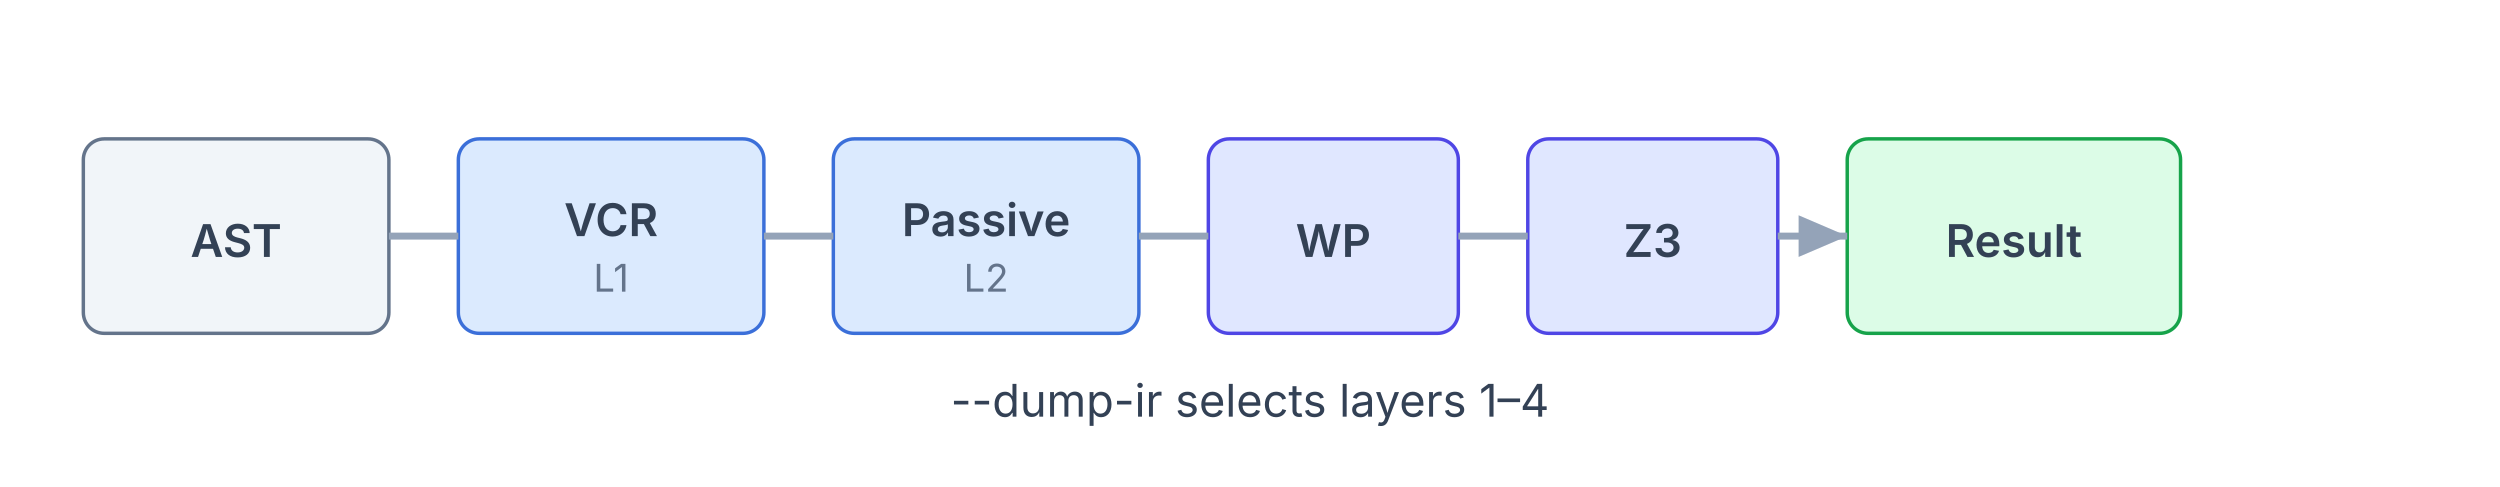
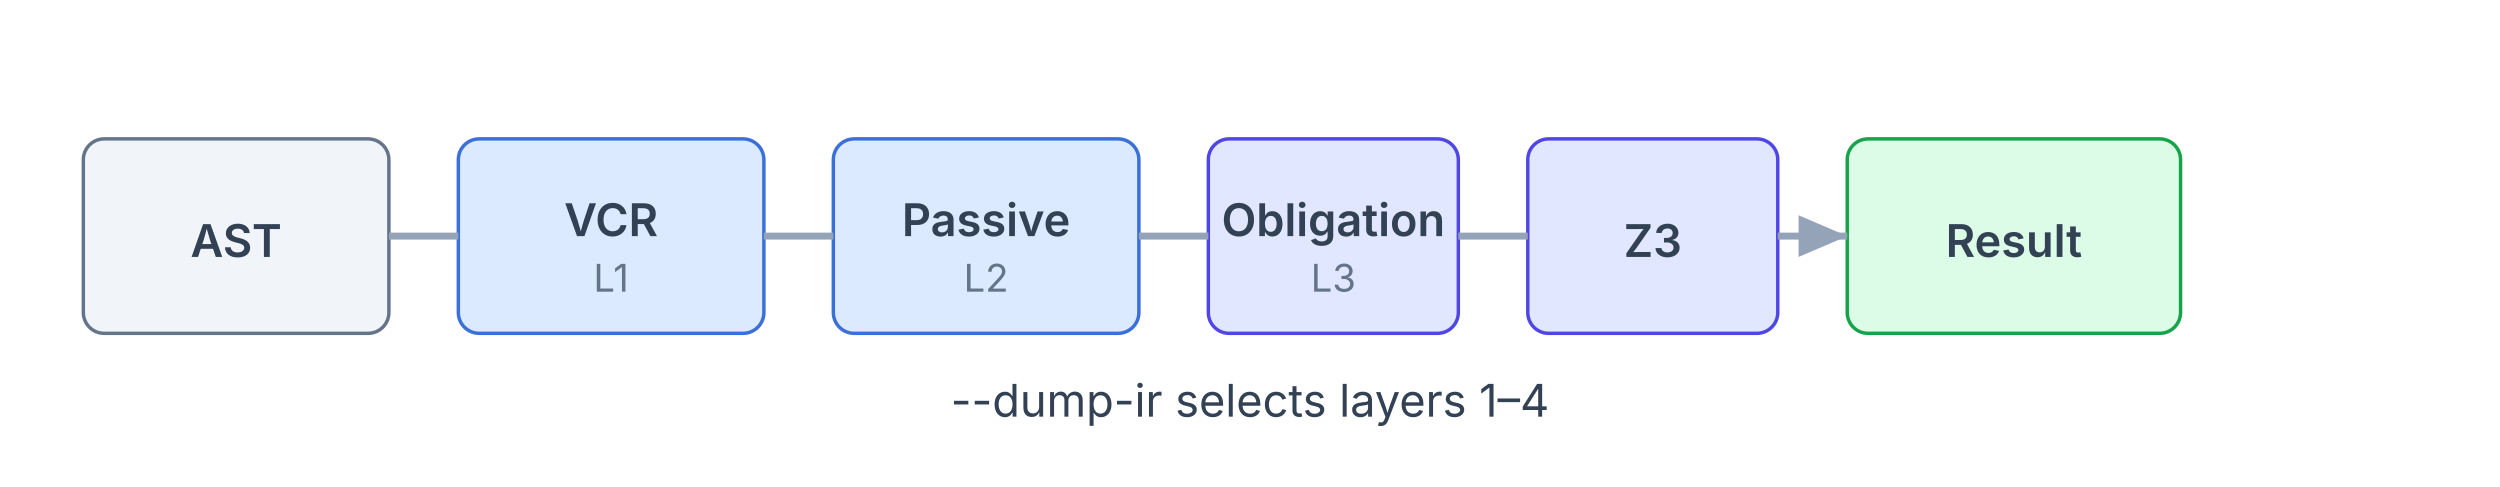
<svg xmlns="http://www.w3.org/2000/svg" viewBox="0 0 720 140" width="100%" preserveAspectRatio="xMidYMid meet" role="img" aria-labelledby="cp-title">
  <defs>
    <marker id="cp-arrow" markerWidth="8" markerHeight="8" refX="7" refY="3" orient="auto">
      <path d="M0,0 L7,3 L0,6 Z" fill="#94a3b8" />
    </marker>
  </defs>
  <style>
    text { font-family: system-ui, -apple-system, "Segoe UI", sans-serif; font-size: 13px; fill: #334155; }
    .sub { font-size: 11px; fill: #64748b; }
    .box { font-weight: 600; }
  </style>
  <g transform="translate(24,40)">
    <rect x="0" y="0" width="88" height="56" rx="6" fill="#f1f5f9" stroke="#64748b" />
    <text class="box" x="44" y="34" text-anchor="middle">AST</text>
    <rect x="108" y="0" width="88" height="56" rx="6" fill="#dbeafe" stroke="#3b6fd9" />
    <text class="box" x="152" y="28" text-anchor="middle">VCR</text>
    <text class="sub" x="152" y="44" text-anchor="middle">L1</text>
    <rect x="216" y="0" width="88" height="56" rx="6" fill="#dbeafe" stroke="#3b6fd9" />
    <text class="box" x="260" y="28" text-anchor="middle">Passive</text>
    <text class="sub" x="260" y="44" text-anchor="middle">L2</text>
    <rect x="324" y="0" width="72" height="56" rx="6" fill="#e0e7ff" stroke="#4f46e5" />
-     <text class="box" x="360" y="34" text-anchor="middle">WP</text>
+     <text class="box" x="360" y="28" text-anchor="middle">Obligation</text>
+     <text class="sub" x="360" y="44" text-anchor="middle">L3</text>
    <rect x="416" y="0" width="72" height="56" rx="6" fill="#e0e7ff" stroke="#4f46e5" />
    <text class="box" x="452" y="34" text-anchor="middle">Z3</text>
    <rect x="508" y="0" width="96" height="56" rx="6" fill="#dcfce7" stroke="#16a34a" />
    <text class="box" x="556" y="34" text-anchor="middle">Result</text>
    <path d="M88 28 H108 M196 28 H216 M304 28 H324 M396 28 H416 M488 28 H508" stroke="#94a3b8" stroke-width="2" marker-end="url(#cp-arrow)" />
  </g>
  <text x="360" y="120" text-anchor="middle" font-size="12" fill="#64748b">--dump-ir selects layers 1–4</text>
</svg>
